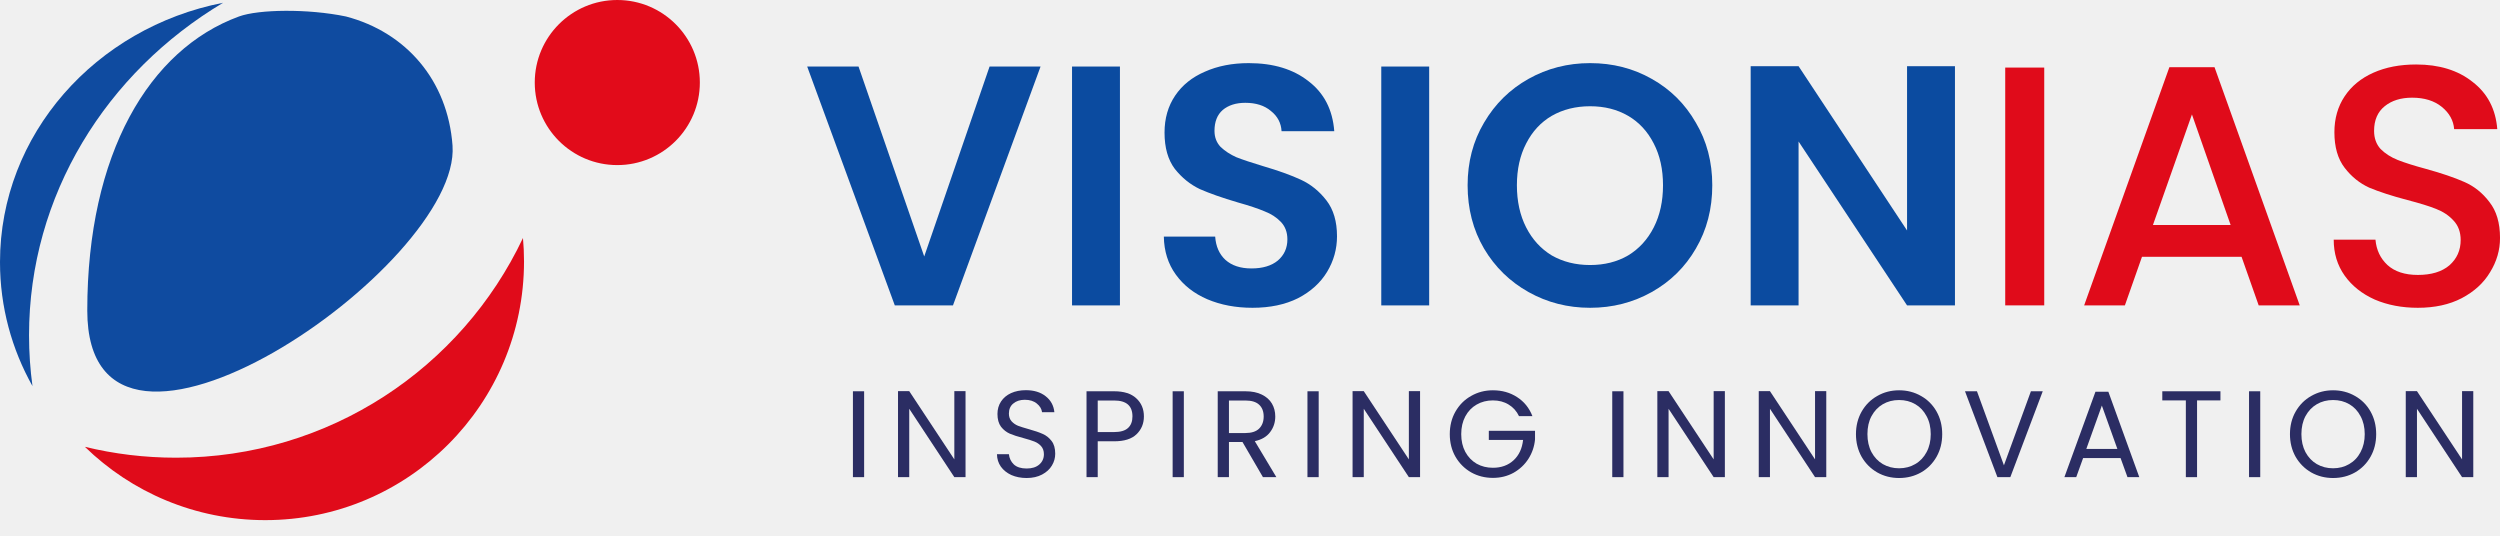
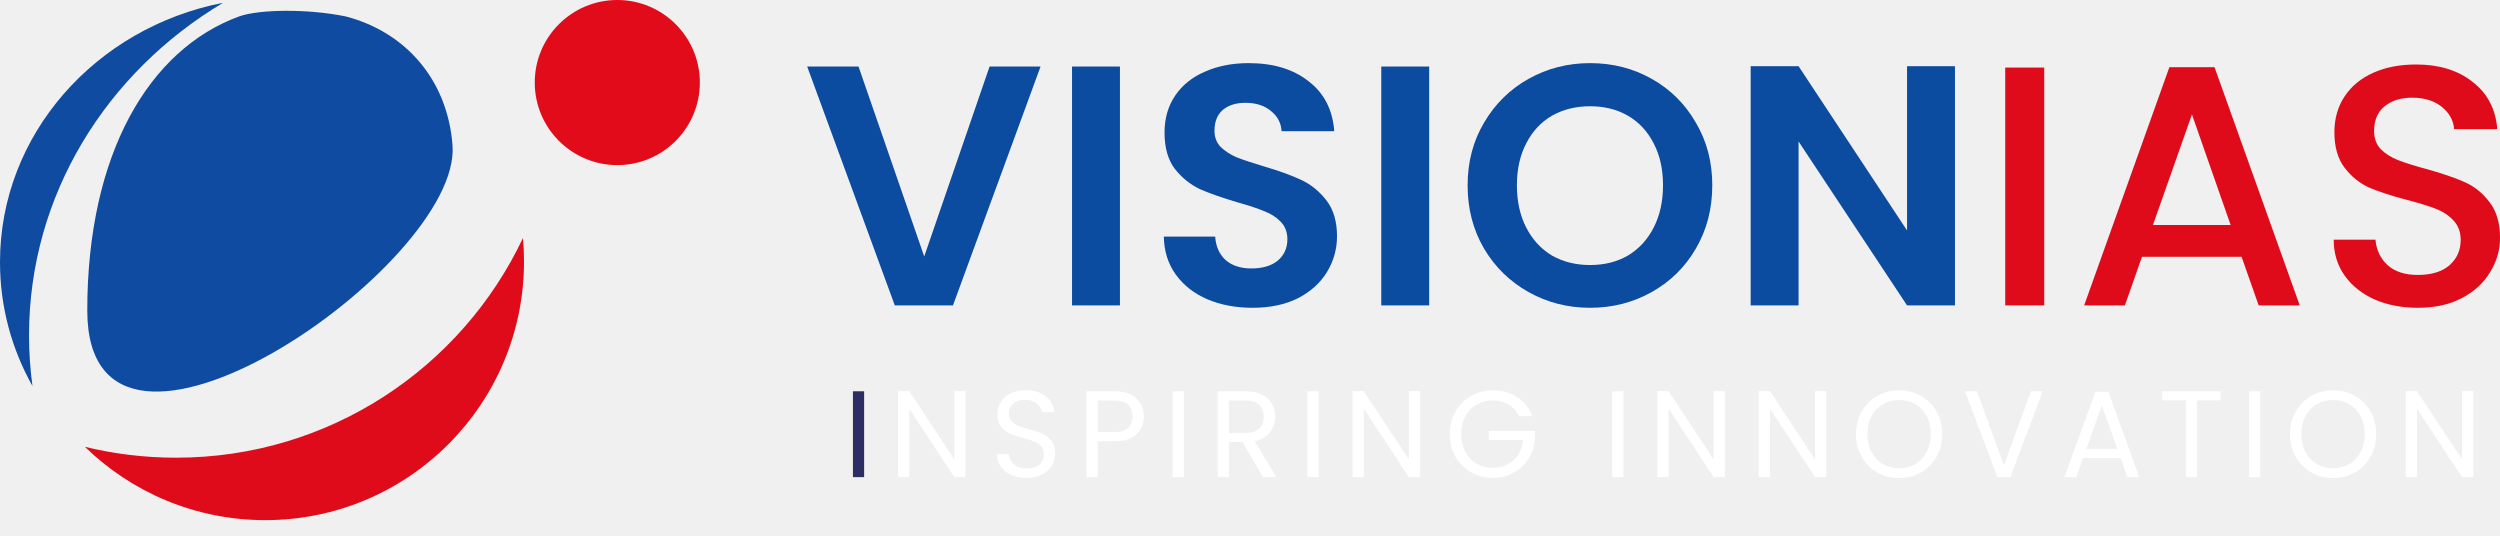
<svg xmlns="http://www.w3.org/2000/svg" width="112" height="24" viewBox="0 0 112 24" fill="none">
  <path fill-rule="evenodd" clip-rule="evenodd" d="M20.273 6.517C20.673 11.912 3.91 23.401 3.91 13.911C3.91 6.884 6.682 2.211 10.707 0.738C11.585 0.417 13.788 0.383 15.497 0.738C18.189 1.443 20.057 3.597 20.273 6.517Z" fill="#0F4BA0" />
  <path fill-rule="evenodd" clip-rule="evenodd" d="M23.429 10.663C20.676 16.481 14.752 20.505 7.888 20.505C6.48 20.505 5.112 20.336 3.802 20.017C5.89 22.05 8.742 23.302 11.886 23.302C18.287 23.302 23.476 18.113 23.476 11.712C23.476 11.359 23.46 11.008 23.429 10.663Z" fill="#E00B1A" />
  <path fill-rule="evenodd" clip-rule="evenodd" d="M9.995 0.124C4.289 1.238 0 6.018 0 11.744C0 13.75 0.526 15.64 1.455 17.297C1.353 16.551 1.301 15.79 1.301 15.018C1.301 8.745 4.771 3.239 9.995 0.124Z" fill="#0F4BA0" />
  <circle cx="27.655" cy="3.698" r="3.698" fill="#E20B1A" />
  <path d="M38.713 17.529V21.376H38.211V17.529H38.713Z" fill="#2B2D63" />
-   <path d="M43.256 21.376H42.754L40.734 18.313V21.376H40.231V17.524H40.734L42.754 20.581V17.524H43.256V21.376Z" fill="#2B2D63" />
-   <path d="M45.994 21.415C45.74 21.415 45.512 21.37 45.309 21.282C45.111 21.19 44.954 21.065 44.84 20.907C44.726 20.745 44.667 20.559 44.664 20.349H45.199C45.218 20.53 45.291 20.682 45.42 20.807C45.552 20.929 45.744 20.989 45.994 20.989C46.233 20.989 46.421 20.931 46.557 20.813C46.697 20.692 46.767 20.537 46.767 20.349C46.767 20.202 46.726 20.083 46.645 19.991C46.564 19.899 46.463 19.829 46.342 19.781C46.22 19.733 46.056 19.681 45.85 19.626C45.596 19.56 45.392 19.494 45.238 19.428C45.087 19.361 44.956 19.258 44.846 19.119C44.739 18.975 44.686 18.784 44.686 18.545C44.686 18.335 44.739 18.149 44.846 17.987C44.953 17.825 45.102 17.7 45.293 17.612C45.488 17.524 45.711 17.48 45.961 17.48C46.321 17.48 46.616 17.57 46.844 17.75C47.076 17.93 47.206 18.169 47.236 18.467H46.684C46.665 18.32 46.588 18.191 46.452 18.081C46.316 17.967 46.136 17.91 45.911 17.91C45.701 17.91 45.53 17.965 45.398 18.076C45.265 18.182 45.199 18.333 45.199 18.528C45.199 18.668 45.238 18.782 45.315 18.87C45.396 18.959 45.493 19.027 45.608 19.075C45.725 19.119 45.889 19.17 46.099 19.229C46.353 19.299 46.557 19.369 46.711 19.439C46.866 19.505 46.998 19.61 47.109 19.753C47.219 19.893 47.274 20.084 47.274 20.327C47.274 20.515 47.225 20.692 47.125 20.857C47.026 21.023 46.879 21.157 46.684 21.26C46.489 21.363 46.259 21.415 45.994 21.415Z" fill="#2B2D63" />
-   <path d="M51.247 18.655C51.247 18.975 51.137 19.242 50.916 19.455C50.699 19.665 50.366 19.77 49.917 19.77H49.178V21.376H48.676V17.529H49.917C50.352 17.529 50.681 17.634 50.905 17.844C51.133 18.053 51.247 18.324 51.247 18.655ZM49.917 19.356C50.197 19.356 50.403 19.295 50.535 19.174C50.668 19.052 50.734 18.88 50.734 18.655C50.734 18.18 50.462 17.943 49.917 17.943H49.178V19.356H49.917Z" fill="#2B2D63" />
-   <path d="M53.036 17.529V21.376H52.534V17.529H53.036Z" fill="#2B2D63" />
-   <path d="M56.58 21.376L55.664 19.803H55.057V21.376H54.554V17.529H55.796C56.087 17.529 56.331 17.579 56.53 17.678C56.733 17.777 56.883 17.912 56.983 18.081C57.082 18.25 57.132 18.444 57.132 18.66C57.132 18.925 57.054 19.159 56.9 19.361C56.749 19.564 56.521 19.698 56.215 19.764L57.181 21.376H56.58ZM55.057 19.4H55.796C56.068 19.4 56.273 19.334 56.409 19.201C56.545 19.065 56.613 18.885 56.613 18.66C56.613 18.432 56.545 18.256 56.409 18.131C56.276 18.006 56.072 17.943 55.796 17.943H55.057V19.4Z" fill="#2B2D63" />
-   <path d="M59.077 17.529V21.376H58.574V17.529H59.077Z" fill="#2B2D63" />
-   <path d="M63.619 21.376H63.117L61.097 18.313V21.376H60.595V17.524H61.097L63.117 20.581V17.524H63.619V21.376Z" fill="#2B2D63" />
-   <path d="M68.052 18.644C67.945 18.42 67.79 18.247 67.588 18.125C67.386 18 67.15 17.938 66.882 17.938C66.613 17.938 66.37 18 66.153 18.125C65.94 18.247 65.77 18.423 65.645 18.655C65.524 18.883 65.463 19.148 65.463 19.45C65.463 19.752 65.524 20.016 65.645 20.244C65.77 20.473 65.94 20.649 66.153 20.774C66.37 20.896 66.613 20.956 66.882 20.956C67.257 20.956 67.566 20.844 67.809 20.62C68.052 20.395 68.193 20.092 68.234 19.709H66.699V19.301H68.769V19.687C68.74 20.003 68.64 20.294 68.471 20.559C68.302 20.82 68.079 21.028 67.803 21.183C67.527 21.334 67.22 21.409 66.882 21.409C66.525 21.409 66.199 21.326 65.905 21.161C65.61 20.991 65.377 20.758 65.204 20.46C65.034 20.162 64.95 19.825 64.95 19.45C64.95 19.075 65.034 18.738 65.204 18.44C65.377 18.138 65.61 17.904 65.905 17.739C66.199 17.57 66.525 17.485 66.882 17.485C67.29 17.485 67.65 17.586 67.963 17.789C68.28 17.991 68.51 18.276 68.653 18.644H68.052Z" fill="#2B2D63" />
-   <path d="M72.731 17.529V21.376H72.229V17.529H72.731Z" fill="#2B2D63" />
-   <path d="M77.274 21.376H76.772L74.752 18.313V21.376H74.249V17.524H74.752L76.772 20.581V17.524H77.274V21.376Z" fill="#2B2D63" />
-   <path d="M81.817 21.376H81.314L79.294 18.313V21.376H78.792V17.524H79.294L81.314 20.581V17.524H81.817V21.376Z" fill="#2B2D63" />
-   <path d="M85.079 21.415C84.722 21.415 84.396 21.332 84.102 21.166C83.808 20.997 83.574 20.763 83.401 20.465C83.232 20.163 83.147 19.825 83.147 19.45C83.147 19.075 83.232 18.738 83.401 18.44C83.574 18.138 83.808 17.904 84.102 17.739C84.396 17.57 84.722 17.485 85.079 17.485C85.439 17.485 85.767 17.57 86.061 17.739C86.356 17.904 86.587 18.136 86.757 18.434C86.926 18.732 87.011 19.071 87.011 19.45C87.011 19.829 86.926 20.167 86.757 20.465C86.587 20.763 86.356 20.997 86.061 21.166C85.767 21.332 85.439 21.415 85.079 21.415ZM85.079 20.979C85.347 20.979 85.588 20.916 85.802 20.791C86.019 20.666 86.188 20.487 86.31 20.256C86.435 20.024 86.497 19.755 86.497 19.45C86.497 19.141 86.435 18.872 86.31 18.644C86.188 18.412 86.021 18.234 85.807 18.109C85.594 17.984 85.351 17.921 85.079 17.921C84.807 17.921 84.564 17.984 84.35 18.109C84.137 18.234 83.968 18.412 83.843 18.644C83.721 18.872 83.661 19.141 83.661 19.45C83.661 19.755 83.721 20.024 83.843 20.256C83.968 20.487 84.137 20.666 84.35 20.791C84.567 20.916 84.81 20.979 85.079 20.979Z" fill="#2B2D63" />
-   <path d="M91.515 17.529L90.063 21.376H89.484L88.032 17.529H88.568L89.776 20.846L90.985 17.529H91.515Z" fill="#2B2D63" />
-   <path d="M95.001 20.52H93.324L93.015 21.376H92.485L93.876 17.551H94.455L95.84 21.376H95.311L95.001 20.52ZM94.858 20.112L94.163 18.169L93.467 20.112H94.858Z" fill="#2B2D63" />
-   <path d="M99.476 17.529V17.938H98.428V21.376H97.926V17.938H96.871V17.529H99.476Z" fill="#2B2D63" />
-   <path d="M101.259 17.529V21.376H100.757V17.529H101.259Z" fill="#2B2D63" />
-   <path d="M104.521 21.415C104.164 21.415 103.839 21.332 103.544 21.166C103.25 20.997 103.017 20.763 102.844 20.465C102.674 20.163 102.59 19.825 102.59 19.45C102.59 19.075 102.674 18.738 102.844 18.44C103.017 18.138 103.25 17.904 103.544 17.739C103.839 17.57 104.164 17.485 104.521 17.485C104.882 17.485 105.209 17.57 105.504 17.739C105.798 17.904 106.03 18.136 106.199 18.434C106.368 18.732 106.453 19.071 106.453 19.45C106.453 19.829 106.368 20.167 106.199 20.465C106.03 20.763 105.798 20.997 105.504 21.166C105.209 21.332 104.882 21.415 104.521 21.415ZM104.521 20.979C104.79 20.979 105.031 20.916 105.244 20.791C105.461 20.666 105.631 20.487 105.752 20.256C105.877 20.024 105.94 19.755 105.94 19.45C105.94 19.141 105.877 18.872 105.752 18.644C105.631 18.412 105.463 18.234 105.25 18.109C105.036 17.984 104.794 17.921 104.521 17.921C104.249 17.921 104.006 17.984 103.793 18.109C103.579 18.234 103.41 18.412 103.285 18.644C103.164 18.872 103.103 19.141 103.103 19.45C103.103 19.755 103.164 20.024 103.285 20.256C103.41 20.487 103.579 20.666 103.793 20.791C104.01 20.916 104.253 20.979 104.521 20.979Z" fill="#2B2D63" />
-   <path d="M110.803 21.376H110.3L108.28 18.313V21.376H107.778V17.524H108.28L110.3 20.581V17.524H110.803V21.376Z" fill="#2B2D63" />
+   <path d="M43.256 21.376H42.754L40.734 18.313V21.376H40.231V17.524H40.734L42.754 20.581V17.524H43.256V21.376Z" fill="#FFF" />
+   <path d="M45.994 21.415C45.74 21.415 45.512 21.37 45.309 21.282C45.111 21.19 44.954 21.065 44.84 20.907C44.726 20.745 44.667 20.559 44.664 20.349H45.199C45.218 20.53 45.291 20.682 45.42 20.807C45.552 20.929 45.744 20.989 45.994 20.989C46.233 20.989 46.421 20.931 46.557 20.813C46.697 20.692 46.767 20.537 46.767 20.349C46.767 20.202 46.726 20.083 46.645 19.991C46.564 19.899 46.463 19.829 46.342 19.781C46.22 19.733 46.056 19.681 45.85 19.626C45.596 19.56 45.392 19.494 45.238 19.428C45.087 19.361 44.956 19.258 44.846 19.119C44.739 18.975 44.686 18.784 44.686 18.545C44.686 18.335 44.739 18.149 44.846 17.987C44.953 17.825 45.102 17.7 45.293 17.612C45.488 17.524 45.711 17.48 45.961 17.48C46.321 17.48 46.616 17.57 46.844 17.75C47.076 17.93 47.206 18.169 47.236 18.467H46.684C46.665 18.32 46.588 18.191 46.452 18.081C46.316 17.967 46.136 17.91 45.911 17.91C45.701 17.91 45.53 17.965 45.398 18.076C45.265 18.182 45.199 18.333 45.199 18.528C45.199 18.668 45.238 18.782 45.315 18.87C45.396 18.959 45.493 19.027 45.608 19.075C45.725 19.119 45.889 19.17 46.099 19.229C46.353 19.299 46.557 19.369 46.711 19.439C46.866 19.505 46.998 19.61 47.109 19.753C47.219 19.893 47.274 20.084 47.274 20.327C47.274 20.515 47.225 20.692 47.125 20.857C47.026 21.023 46.879 21.157 46.684 21.26C46.489 21.363 46.259 21.415 45.994 21.415Z" fill="#FFF" />
+   <path d="M51.247 18.655C51.247 18.975 51.137 19.242 50.916 19.455C50.699 19.665 50.366 19.77 49.917 19.77H49.178V21.376H48.676V17.529H49.917C50.352 17.529 50.681 17.634 50.905 17.844C51.133 18.053 51.247 18.324 51.247 18.655ZM49.917 19.356C50.197 19.356 50.403 19.295 50.535 19.174C50.668 19.052 50.734 18.88 50.734 18.655C50.734 18.18 50.462 17.943 49.917 17.943H49.178V19.356H49.917Z" fill="#FFF" />
+   <path d="M53.036 17.529V21.376H52.534V17.529H53.036Z" fill="#FFF" />
+   <path d="M56.58 21.376L55.664 19.803H55.057V21.376H54.554V17.529H55.796C56.087 17.529 56.331 17.579 56.53 17.678C56.733 17.777 56.883 17.912 56.983 18.081C57.082 18.25 57.132 18.444 57.132 18.66C57.132 18.925 57.054 19.159 56.9 19.361C56.749 19.564 56.521 19.698 56.215 19.764L57.181 21.376H56.58ZM55.057 19.4H55.796C56.068 19.4 56.273 19.334 56.409 19.201C56.545 19.065 56.613 18.885 56.613 18.66C56.613 18.432 56.545 18.256 56.409 18.131C56.276 18.006 56.072 17.943 55.796 17.943H55.057V19.4Z" fill="#FFF" />
+   <path d="M59.077 17.529V21.376H58.574V17.529H59.077Z" fill="#FFF" />
+   <path d="M63.619 21.376H63.117L61.097 18.313V21.376H60.595V17.524H61.097L63.117 20.581V17.524H63.619V21.376Z" fill="#FFF" />
+   <path d="M68.052 18.644C67.945 18.42 67.79 18.247 67.588 18.125C67.386 18 67.15 17.938 66.882 17.938C66.613 17.938 66.37 18 66.153 18.125C65.94 18.247 65.77 18.423 65.645 18.655C65.524 18.883 65.463 19.148 65.463 19.45C65.463 19.752 65.524 20.016 65.645 20.244C65.77 20.473 65.94 20.649 66.153 20.774C66.37 20.896 66.613 20.956 66.882 20.956C67.257 20.956 67.566 20.844 67.809 20.62C68.052 20.395 68.193 20.092 68.234 19.709H66.699V19.301H68.769V19.687C68.74 20.003 68.64 20.294 68.471 20.559C68.302 20.82 68.079 21.028 67.803 21.183C67.527 21.334 67.22 21.409 66.882 21.409C66.525 21.409 66.199 21.326 65.905 21.161C65.61 20.991 65.377 20.758 65.204 20.46C65.034 20.162 64.95 19.825 64.95 19.45C64.95 19.075 65.034 18.738 65.204 18.44C65.377 18.138 65.61 17.904 65.905 17.739C66.199 17.57 66.525 17.485 66.882 17.485C67.29 17.485 67.65 17.586 67.963 17.789C68.28 17.991 68.51 18.276 68.653 18.644H68.052Z" fill="#FFF" />
+   <path d="M72.731 17.529V21.376H72.229V17.529H72.731Z" fill="#FFF" />
+   <path d="M77.274 21.376H76.772L74.752 18.313V21.376H74.249V17.524H74.752L76.772 20.581V17.524H77.274V21.376Z" fill="#FFF" />
+   <path d="M81.817 21.376H81.314L79.294 18.313V21.376H78.792V17.524H79.294L81.314 20.581V17.524H81.817V21.376Z" fill="#FFF" />
+   <path d="M85.079 21.415C84.722 21.415 84.396 21.332 84.102 21.166C83.808 20.997 83.574 20.763 83.401 20.465C83.232 20.163 83.147 19.825 83.147 19.45C83.147 19.075 83.232 18.738 83.401 18.44C83.574 18.138 83.808 17.904 84.102 17.739C84.396 17.57 84.722 17.485 85.079 17.485C85.439 17.485 85.767 17.57 86.061 17.739C86.356 17.904 86.587 18.136 86.757 18.434C86.926 18.732 87.011 19.071 87.011 19.45C87.011 19.829 86.926 20.167 86.757 20.465C86.587 20.763 86.356 20.997 86.061 21.166C85.767 21.332 85.439 21.415 85.079 21.415ZM85.079 20.979C85.347 20.979 85.588 20.916 85.802 20.791C86.019 20.666 86.188 20.487 86.31 20.256C86.435 20.024 86.497 19.755 86.497 19.45C86.497 19.141 86.435 18.872 86.31 18.644C86.188 18.412 86.021 18.234 85.807 18.109C85.594 17.984 85.351 17.921 85.079 17.921C84.807 17.921 84.564 17.984 84.35 18.109C84.137 18.234 83.968 18.412 83.843 18.644C83.721 18.872 83.661 19.141 83.661 19.45C83.661 19.755 83.721 20.024 83.843 20.256C83.968 20.487 84.137 20.666 84.35 20.791C84.567 20.916 84.81 20.979 85.079 20.979Z" fill="#FFF" />
+   <path d="M91.515 17.529L90.063 21.376H89.484L88.032 17.529H88.568L89.776 20.846L90.985 17.529H91.515Z" fill="#FFF" />
+   <path d="M95.001 20.52H93.324L93.015 21.376H92.485L93.876 17.551H94.455L95.84 21.376H95.311L95.001 20.52ZM94.858 20.112L94.163 18.169L93.467 20.112H94.858Z" fill="#FFF" />
+   <path d="M99.476 17.529V17.938H98.428V21.376H97.926V17.938H96.871V17.529H99.476Z" fill="#FFF" />
+   <path d="M101.259 17.529V21.376H100.757V17.529H101.259Z" fill="#FFF" />
+   <path d="M104.521 21.415C104.164 21.415 103.839 21.332 103.544 21.166C103.25 20.997 103.017 20.763 102.844 20.465C102.674 20.163 102.59 19.825 102.59 19.45C102.59 19.075 102.674 18.738 102.844 18.44C103.017 18.138 103.25 17.904 103.544 17.739C103.839 17.57 104.164 17.485 104.521 17.485C104.882 17.485 105.209 17.57 105.504 17.739C105.798 17.904 106.03 18.136 106.199 18.434C106.368 18.732 106.453 19.071 106.453 19.45C106.453 19.829 106.368 20.167 106.199 20.465C106.03 20.763 105.798 20.997 105.504 21.166C105.209 21.332 104.882 21.415 104.521 21.415ZM104.521 20.979C104.79 20.979 105.031 20.916 105.244 20.791C105.461 20.666 105.631 20.487 105.752 20.256C105.877 20.024 105.94 19.755 105.94 19.45C105.94 19.141 105.877 18.872 105.752 18.644C105.631 18.412 105.463 18.234 105.25 18.109C105.036 17.984 104.794 17.921 104.521 17.921C104.249 17.921 104.006 17.984 103.793 18.109C103.579 18.234 103.41 18.412 103.285 18.644C103.164 18.872 103.103 19.141 103.103 19.45C103.103 19.755 103.164 20.024 103.285 20.256C103.41 20.487 103.579 20.666 103.793 20.791C104.01 20.916 104.253 20.979 104.521 20.979Z" fill="#FFF" />
+   <path d="M110.803 21.376H110.3L108.28 18.313V21.376H107.778V17.524H108.28L110.3 20.581V17.524H110.803V21.376Z" fill="#FFF" />
  <path d="M46.617 2.981L42.693 13.682H40.087L36.162 2.981H38.462L41.405 11.49L44.333 2.981H46.617Z" fill="#0B4BA0" />
  <path d="M50.173 2.981V13.682H48.027V2.981H50.173Z" fill="#0B4BA0" />
  <path d="M56.111 13.789C55.365 13.789 54.69 13.662 54.087 13.406C53.495 13.151 53.024 12.783 52.677 12.302C52.329 11.822 52.151 11.255 52.14 10.601H54.44C54.471 11.04 54.624 11.388 54.9 11.643C55.186 11.899 55.574 12.026 56.065 12.026C56.566 12.026 56.959 11.909 57.245 11.674C57.532 11.428 57.675 11.112 57.675 10.723C57.675 10.406 57.578 10.146 57.383 9.941C57.189 9.737 56.944 9.579 56.648 9.466C56.361 9.344 55.963 9.211 55.452 9.068C54.757 8.863 54.19 8.664 53.75 8.47C53.321 8.265 52.948 7.964 52.631 7.565C52.324 7.156 52.171 6.615 52.171 5.94C52.171 5.307 52.329 4.755 52.646 4.285C52.963 3.814 53.408 3.457 53.98 3.211C54.552 2.956 55.206 2.828 55.942 2.828C57.046 2.828 57.94 3.099 58.625 3.641C59.32 4.172 59.703 4.918 59.775 5.879H57.414C57.394 5.511 57.235 5.209 56.939 4.974C56.653 4.729 56.269 4.606 55.789 4.606C55.37 4.606 55.033 4.714 54.777 4.928C54.532 5.143 54.409 5.455 54.409 5.864C54.409 6.15 54.501 6.39 54.685 6.584C54.879 6.768 55.114 6.921 55.39 7.044C55.676 7.156 56.075 7.289 56.586 7.443C57.281 7.647 57.848 7.851 58.288 8.056C58.727 8.26 59.105 8.567 59.422 8.976C59.739 9.384 59.898 9.921 59.898 10.585C59.898 11.158 59.749 11.689 59.453 12.18C59.157 12.67 58.722 13.064 58.15 13.36C57.578 13.646 56.898 13.789 56.111 13.789Z" fill="#0B4BA0" />
  <path d="M64.027 2.981V13.682H61.881V2.981H64.027Z" fill="#0B4BA0" />
  <path d="M71.237 13.789C70.236 13.789 69.316 13.554 68.478 13.084C67.64 12.614 66.975 11.965 66.485 11.137C65.994 10.299 65.749 9.354 65.749 8.301C65.749 7.259 65.994 6.323 66.485 5.496C66.975 4.658 67.64 4.003 68.478 3.533C69.316 3.063 70.236 2.828 71.237 2.828C72.249 2.828 73.169 3.063 73.997 3.533C74.835 4.003 75.494 4.658 75.974 5.496C76.465 6.323 76.71 7.259 76.71 8.301C76.71 9.354 76.465 10.299 75.974 11.137C75.494 11.965 74.835 12.614 73.997 13.084C73.159 13.554 72.239 13.789 71.237 13.789ZM71.237 11.873C71.881 11.873 72.448 11.73 72.939 11.444C73.43 11.147 73.813 10.728 74.089 10.187C74.365 9.645 74.503 9.016 74.503 8.301C74.503 7.586 74.365 6.962 74.089 6.431C73.813 5.889 73.43 5.475 72.939 5.189C72.448 4.903 71.881 4.76 71.237 4.76C70.593 4.76 70.021 4.903 69.52 5.189C69.03 5.475 68.647 5.889 68.371 6.431C68.095 6.962 67.957 7.586 67.957 8.301C67.957 9.016 68.095 9.645 68.371 10.187C68.647 10.728 69.03 11.147 69.52 11.444C70.021 11.73 70.593 11.873 71.237 11.873Z" fill="#0B4BA0" />
  <path d="M87.582 13.682H85.436L80.576 6.339V13.682H78.43V2.966H80.576L85.436 10.325V2.966H87.582V13.682Z" fill="#0B4BA0" />
  <path d="M91.582 3.027V13.681H89.834V3.027H91.582Z" fill="#E00B1A" />
  <path d="M100.422 11.504H95.961L95.195 13.681H93.37L97.188 3.011H99.211L103.028 13.681H101.189L100.422 11.504ZM99.932 10.079L98.199 5.127L96.452 10.079H99.932Z" fill="#E00B1A" />
  <path d="M108.321 13.789C107.606 13.789 106.962 13.666 106.39 13.421C105.818 13.165 105.368 12.807 105.041 12.348C104.714 11.888 104.55 11.351 104.55 10.738H106.421C106.461 11.198 106.64 11.576 106.957 11.872C107.284 12.169 107.739 12.317 108.321 12.317C108.924 12.317 109.395 12.174 109.732 11.888C110.069 11.591 110.238 11.213 110.238 10.753C110.238 10.396 110.13 10.104 109.916 9.879C109.711 9.654 109.451 9.481 109.134 9.358C108.827 9.235 108.398 9.103 107.846 8.96C107.151 8.776 106.584 8.592 106.145 8.408C105.715 8.213 105.347 7.917 105.041 7.518C104.734 7.12 104.581 6.588 104.581 5.924C104.581 5.311 104.734 4.774 105.041 4.314C105.347 3.854 105.777 3.502 106.329 3.257C106.88 3.011 107.519 2.889 108.245 2.889C109.277 2.889 110.12 3.149 110.774 3.671C111.439 4.182 111.807 4.887 111.878 5.786H109.946C109.916 5.398 109.732 5.066 109.395 4.79C109.057 4.514 108.613 4.376 108.061 4.376C107.56 4.376 107.151 4.503 106.834 4.759C106.518 5.014 106.359 5.382 106.359 5.863C106.359 6.19 106.456 6.461 106.65 6.675C106.855 6.88 107.11 7.043 107.417 7.166C107.724 7.288 108.143 7.421 108.674 7.564C109.379 7.759 109.952 7.953 110.391 8.147C110.841 8.341 111.219 8.643 111.526 9.051C111.842 9.45 112.001 9.987 112.001 10.661C112.001 11.203 111.853 11.714 111.556 12.194C111.27 12.675 110.846 13.063 110.284 13.359C109.732 13.646 109.078 13.789 108.321 13.789Z" fill="#E00B1A" />
</svg>
